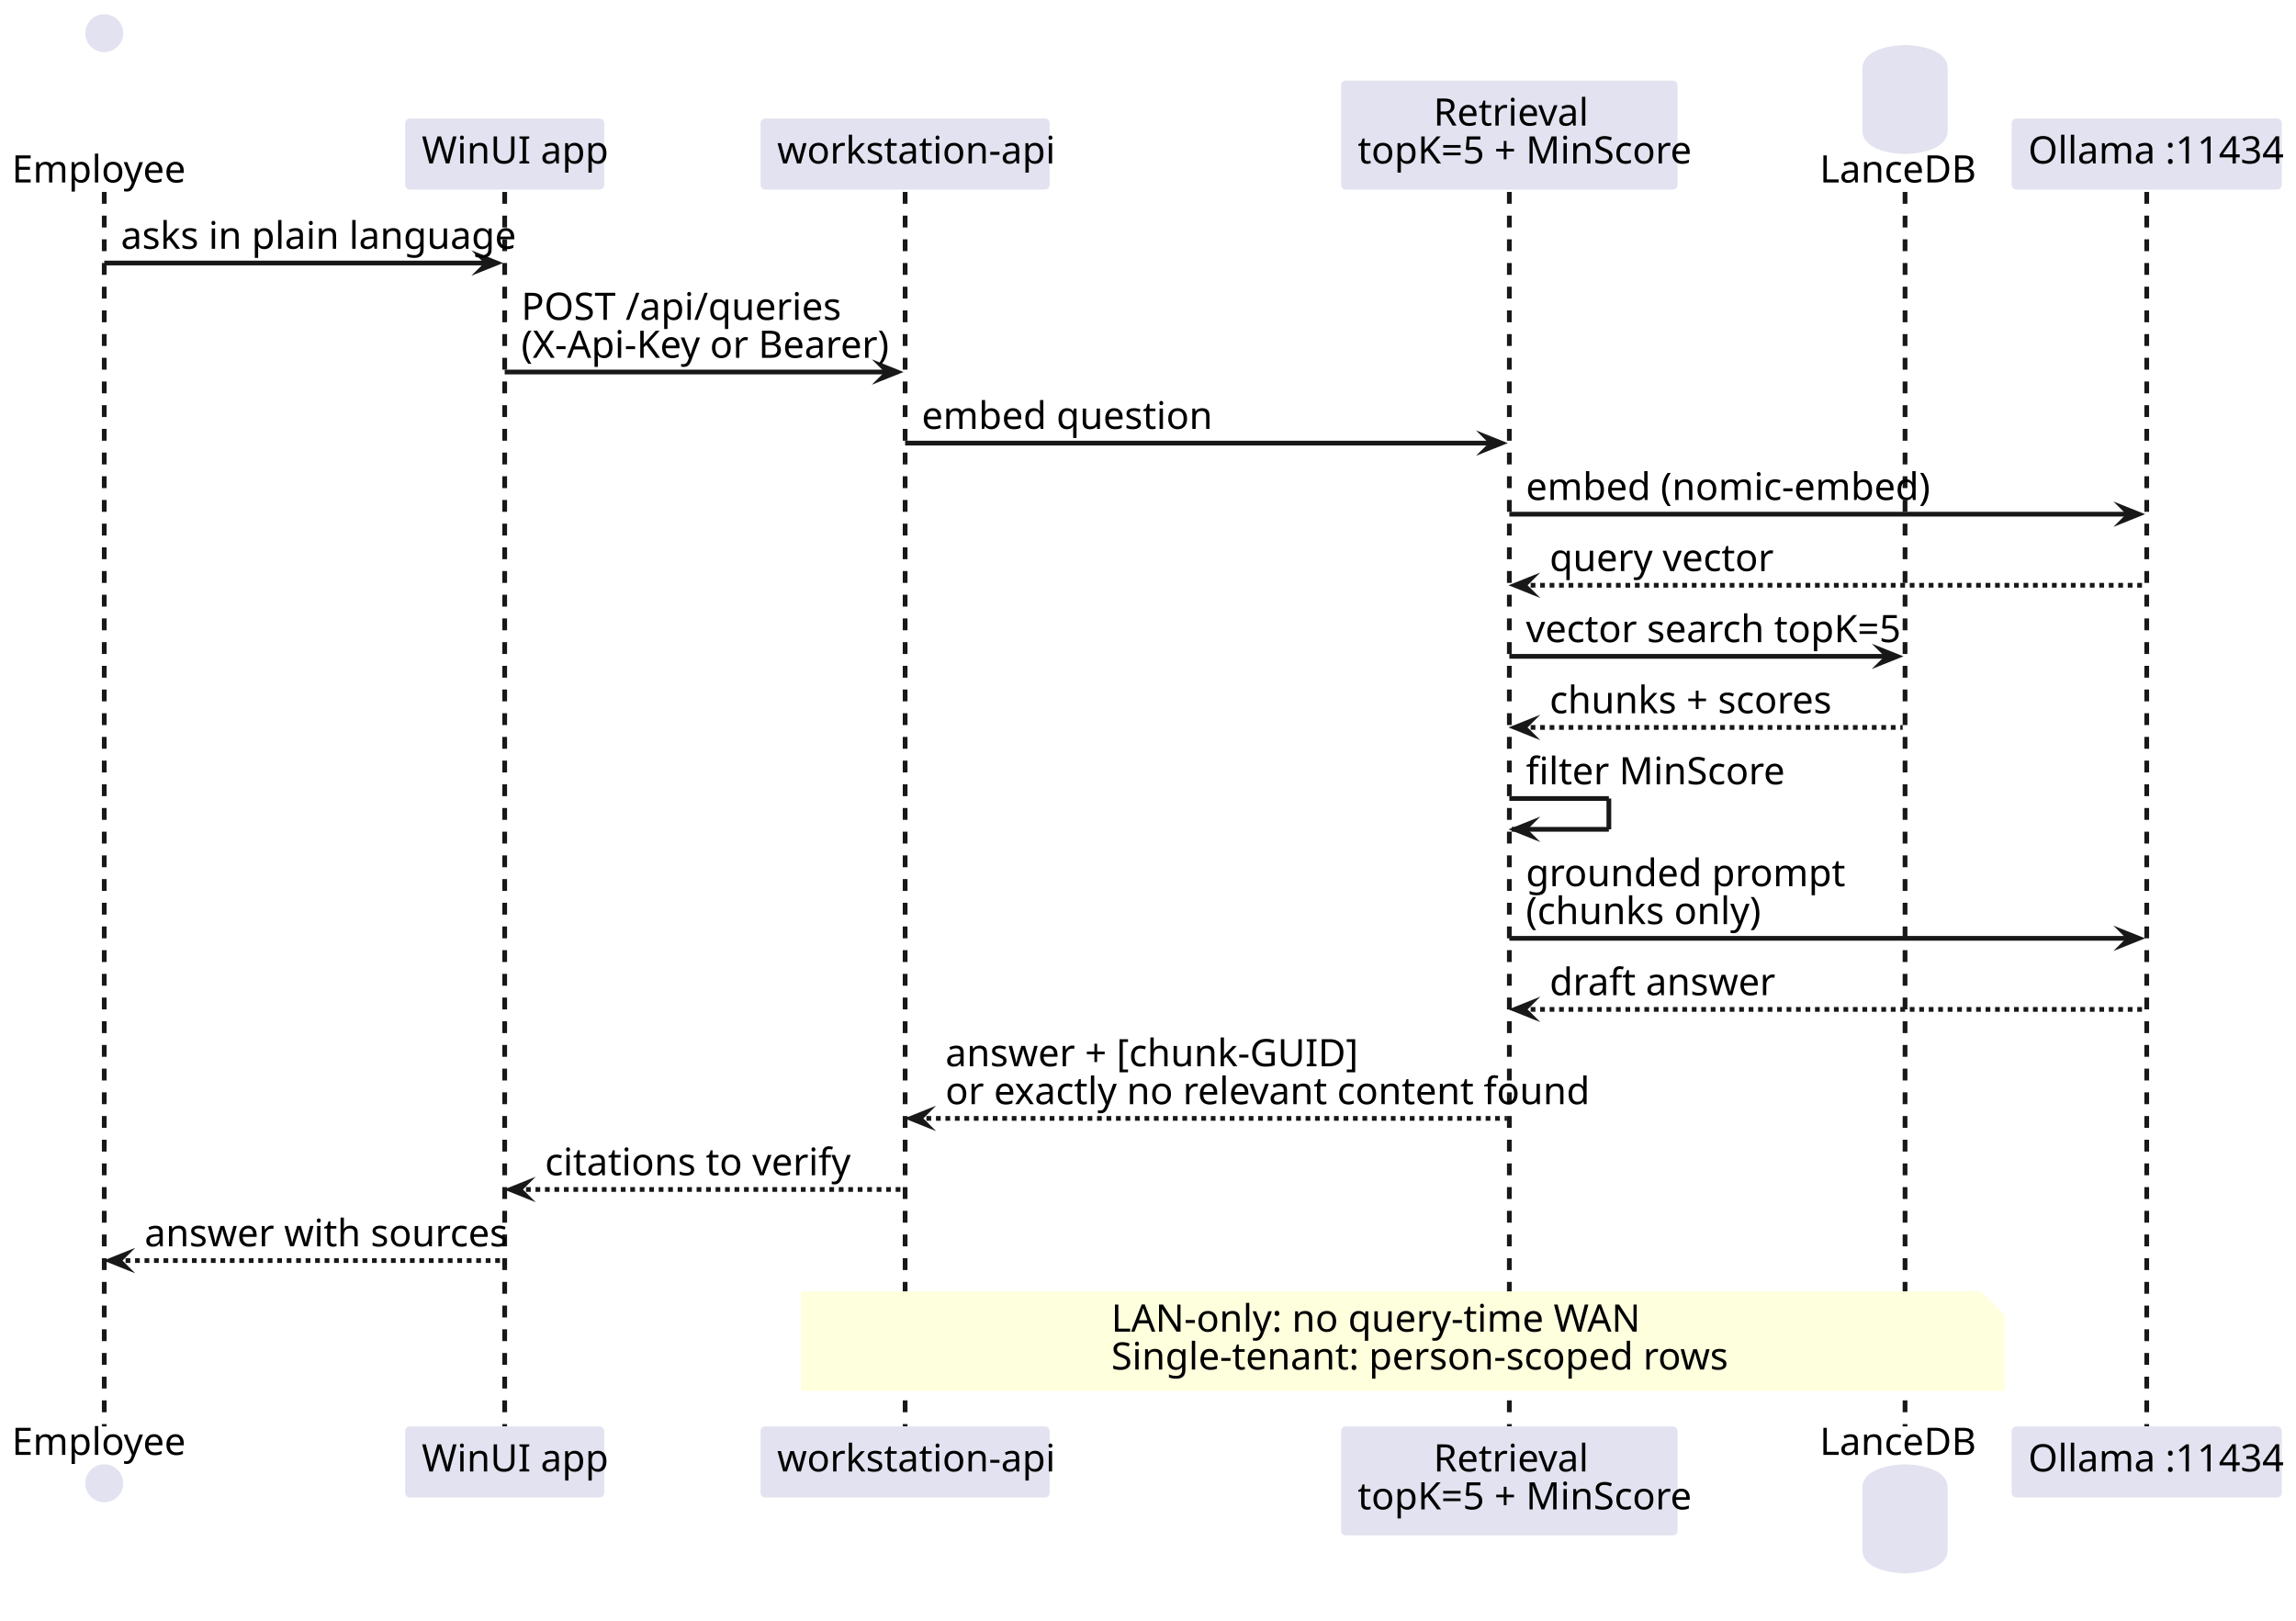
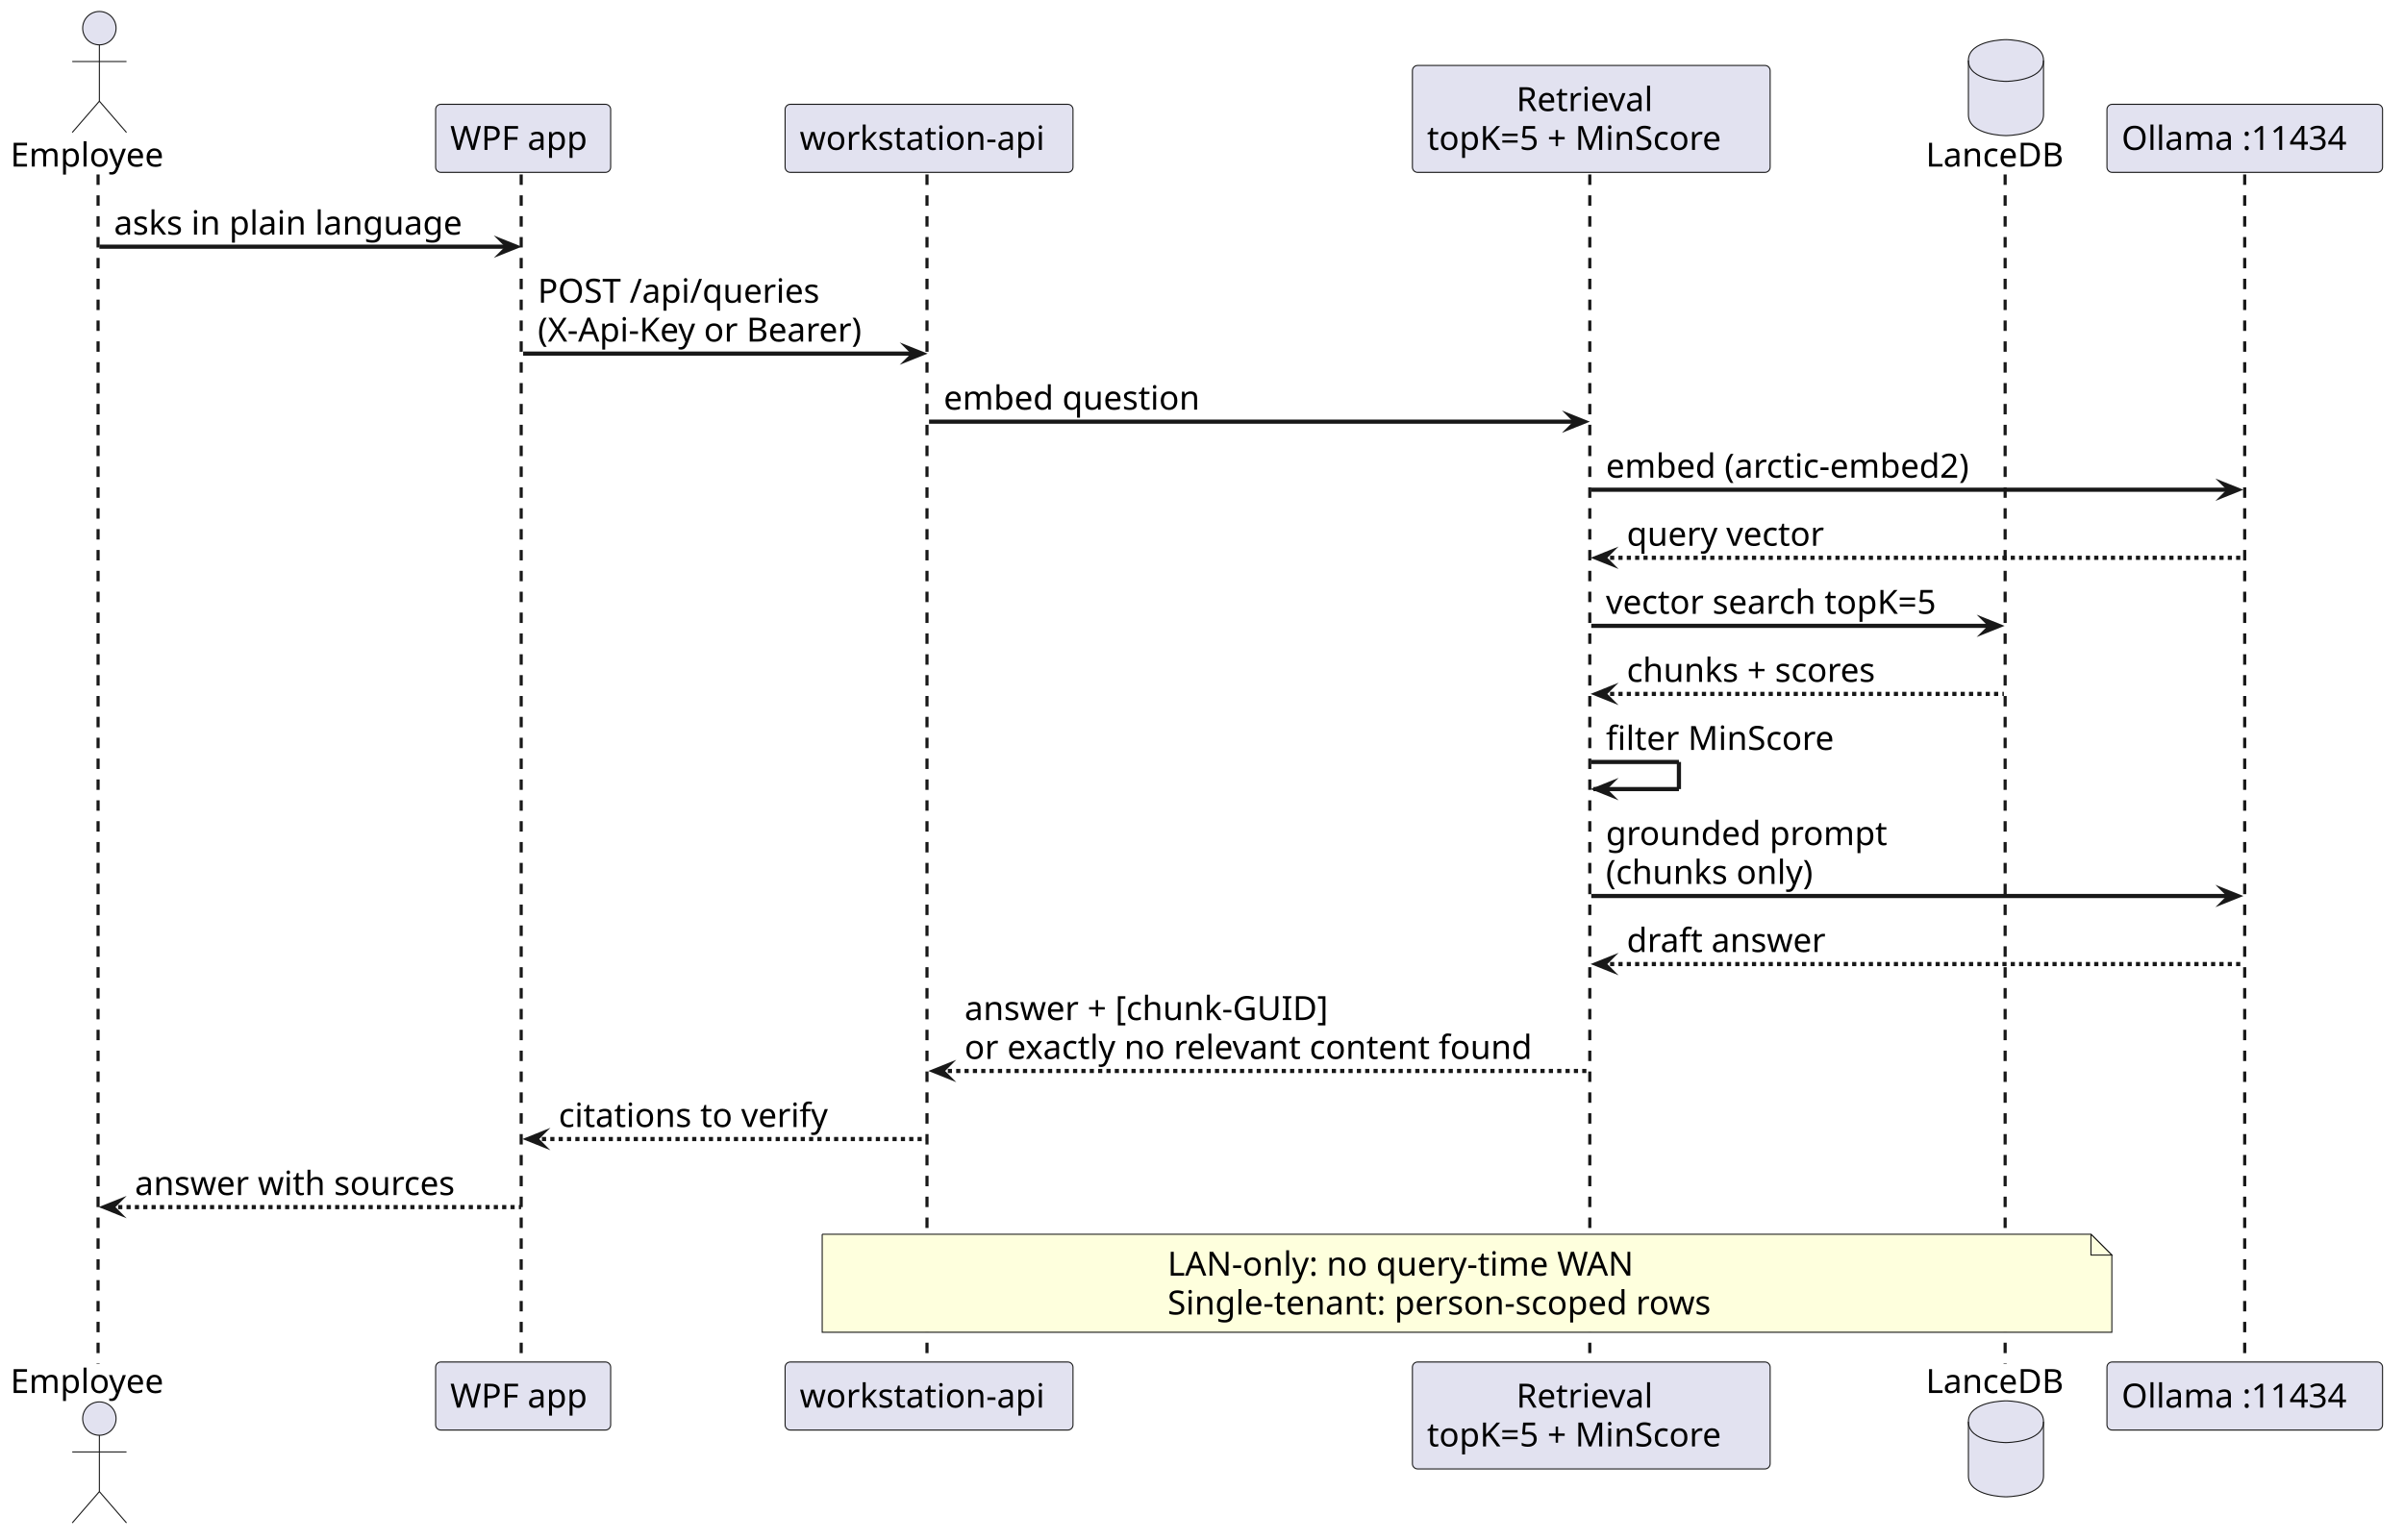
- <svg xmlns="http://www.w3.org/2000/svg" version="1.1" style="width:969px;height:684px;background:#FFFFFF;" width="969px" height="684px" viewBox="0 0 969 684" zoomAndPan="magnify" preserveAspectRatio="none" contentStyleType="text/css">
+ <svg xmlns="http://www.w3.org/2000/svg" contentStyleType="text/css" data-diagram-type="SEQUENCE" height="738px" preserveAspectRatio="none" style="width:1152px;height:738px;background:#FFFFFF;" version="1.1" viewBox="0 0 1152 738" width="1152px" zoomAndPan="magnify">
  <defs />
-   <g font-family="sans-serif" lengthAdjust="spacing">
-     <g>
-       <rect x="40" y="81" width="8" height="521" fill="#000" fill-opacity="0" />
-       <line x1="44" y1="81" x2="44" y2="602" style="stroke:#181818;stroke-width:2;stroke-dasharray:5,5;" />
+   <g>
+     <g class="participant-lifeline" data-entity-uid="part1" data-qualified-name="employee" data-source-line="16" id="part1-lifeline">
+       <g>
+         <rect fill="#000000" fill-opacity="0" height="570.25" width="8" x="43.621" y="83.625" />
+         <line style="stroke:#181818;stroke-width:1.5;stroke-dasharray:5,5;" x1="47" x2="47" y1="83.625" y2="653.875" />
+       </g>
    </g>
-     <g>
-       <rect x="209" y="81" width="8" height="521" fill="#000" fill-opacity="0" />
-       <line x1="213" y1="81" x2="213" y2="602" style="stroke:#181818;stroke-width:2;stroke-dasharray:5,5;" />
+     <g class="participant-lifeline" data-entity-uid="part2" data-qualified-name="app" data-source-line="17" id="part2-lifeline">
+       <g>
+         <rect fill="#000000" fill-opacity="0" height="570.25" width="8" x="246.691" y="83.625" />
+         <line style="stroke:#181818;stroke-width:1.5;stroke-dasharray:5,5;" x1="249.754" x2="249.754" y1="83.625" y2="653.875" />
+       </g>
    </g>
-     <g>
-       <rect x="378" y="81" width="8" height="521" fill="#000" fill-opacity="0" />
-       <line x1="382" y1="81" x2="382" y2="602" style="stroke:#181818;stroke-width:2;stroke-dasharray:5,5;" />
+     <g class="participant-lifeline" data-entity-uid="part3" data-qualified-name="api" data-source-line="18" id="part3-lifeline">
+       <g>
+         <rect fill="#000000" fill-opacity="0" height="570.25" width="8" x="441.199" y="83.625" />
+         <line style="stroke:#181818;stroke-width:1.5;stroke-dasharray:5,5;" x1="444.219" x2="444.219" y1="83.625" y2="653.875" />
+       </g>
    </g>
-     <g>
-       <rect x="633" y="81" width="8" height="521" fill="#000" fill-opacity="0" />
-       <line x1="637" y1="81" x2="637" y2="602" style="stroke:#181818;stroke-width:2;stroke-dasharray:5,5;" />
+     <g class="participant-lifeline" data-entity-uid="part4" data-qualified-name="retrieval" data-source-line="19" id="part4-lifeline">
+       <g>
+         <rect fill="#000000" fill-opacity="0" height="570.25" width="8" x="758.543" y="83.625" />
+         <line style="stroke:#181818;stroke-width:1.5;stroke-dasharray:5,5;" x1="761.828" x2="761.828" y1="83.625" y2="653.875" />
+       </g>
    </g>
-     <g>
-       <rect x="800" y="81" width="8" height="521" fill="#000" fill-opacity="0" />
-       <line x1="804" y1="81" x2="804" y2="602" style="stroke:#181818;stroke-width:2;stroke-dasharray:5,5;" />
+     <g class="participant-lifeline" data-entity-uid="part5" data-qualified-name="lancedb" data-source-line="20" id="part5-lifeline">
+       <g>
+         <rect fill="#000000" fill-opacity="0" height="570.25" width="8" x="957.262" y="83.625" />
+         <line style="stroke:#181818;stroke-width:1.5;stroke-dasharray:5,5;" x1="960.863" x2="960.863" y1="83.625" y2="653.875" />
+       </g>
    </g>
-     <g>
-       <rect x="903" y="81" width="8" height="521" fill="#000" fill-opacity="0" />
-       <line x1="906" y1="81" x2="906" y2="602" style="stroke:#181818;stroke-width:2;stroke-dasharray:5,5;" />
+     <g class="participant-lifeline" data-entity-uid="part6" data-qualified-name="ollama" data-source-line="21" id="part6-lifeline">
+       <g>
+         <rect fill="#000000" fill-opacity="0" height="570.25" width="8" x="1071.688" y="83.625" />
+         <line style="stroke:#181818;stroke-width:1.5;stroke-dasharray:5,5;" x1="1075.66" x2="1075.66" y1="83.625" y2="653.875" />
+       </g>
    </g>
-     <text x="5" y="77" fill="#000" font-size="16" textLength="71">Employee</text>
-     <ellipse cx="44" cy="14" rx="8" ry="8" fill="#E2E2F0" />
-     <path d="M44,22 L44,48 M31,30 L57,30 M44,48 L31,64 M44,48 L57,64" fill="none" />
-     <rect x="171" y="50" width="84" height="30" fill="#E2E2F0" rx="2" ry="2" />
-     <text x="178" y="69" fill="#000" font-size="16" textLength="70">WinUI app</text>
-     <rect x="321" y="50" width="122" height="30" fill="#E2E2F0" rx="2" ry="2" />
-     <text x="328" y="69" fill="#000" font-size="16" textLength="108">workstation-api</text>
-     <rect x="566" y="34" width="142" height="46" fill="#E2E2F0" rx="2" ry="2" />
-     <text x="605" y="53" fill="#000" font-size="16" textLength="63">Retrieval</text>
-     <text x="573" y="69" fill="#000" font-size="16" textLength="128">topK=5 + MinScore</text>
-     <text x="768" y="77" fill="#000" font-size="16" textLength="66">LanceDB</text>
-     <path d="M786,29 C786,19 804,19 804,19 C804,19 822,19 822,29 L822,55 C822,65 804,65 804,65 C804,65 786,65 786,55 L786,29" fill="#E2E2F0" />
-     <path d="M786,29 C786,39 804,39 804,39 C804,39 822,39 822,29" fill="none" />
-     <rect x="849" y="50" width="114" height="30" fill="#E2E2F0" rx="2" ry="2" />
-     <text x="856" y="69" fill="#000" font-size="16" textLength="100">Ollama :11434</text>
-     <text x="5" y="614" fill="#000" font-size="16" textLength="71">Employee</text>
-     <ellipse cx="44" cy="626" rx="8" ry="8" fill="#E2E2F0" />
-     <path d="M44,634 L44,662 M31,642 L57,642 M44,662 L31,676 M44,662 L57,676" fill="none" />
-     <rect x="171" y="602" width="84" height="30" fill="#E2E2F0" rx="2" ry="2" />
-     <text x="178" y="621" fill="#000" font-size="16" textLength="70">WinUI app</text>
-     <rect x="321" y="602" width="122" height="30" fill="#E2E2F0" rx="2" ry="2" />
-     <text x="328" y="621" fill="#000" font-size="16" textLength="108">workstation-api</text>
-     <rect x="566" y="602" width="142" height="46" fill="#E2E2F0" rx="2" ry="2" />
-     <text x="605" y="621" fill="#000" font-size="16" textLength="63">Retrieval</text>
-     <text x="573" y="637" fill="#000" font-size="16" textLength="128">topK=5 + MinScore</text>
-     <text x="768" y="614" fill="#000" font-size="16" textLength="66">LanceDB</text>
-     <path d="M786,628 C786,618 804,618 804,618 C804,618 822,618 822,628 L822,654 C822,664 804,664 804,664 C804,664 786,664 786,654 L786,628" fill="#E2E2F0" />
-     <path d="M786,628 C786,638 804,638 804,638 C804,638 822,638 822,628" fill="none" />
-     <rect x="849" y="602" width="114" height="30" fill="#E2E2F0" rx="2" ry="2" />
-     <text x="856" y="621" fill="#000" font-size="16" textLength="100">Ollama :11434</text>
-     <polygon points="201,107,211,111,201,115,205,111" fill="#181818" style="stroke:#181818;stroke-width:1;stroke-linejoin:miter;stroke-miterlimit:10;" />
-     <line x1="44" y1="111" x2="207" y2="111" style="stroke:#181818;stroke-width:2;" />
-     <text x="51" y="105" fill="#000" font-size="16" textLength="145">asks in plain language</text>
-     <polygon points="370,153,380,157,370,161,374,157" fill="#181818" style="stroke:#181818;stroke-width:1;stroke-linejoin:miter;stroke-miterlimit:10;" />
-     <line x1="213" y1="157" x2="376" y2="157" style="stroke:#181818;stroke-width:2;" />
-     <text x="220" y="135" fill="#000" font-size="16" textLength="126">POST /api/queries</text>
-     <text x="220" y="151" fill="#000" font-size="16" textLength="145">(X-Api-Key or Bearer)</text>
-     <polygon points="625,183,635,187,625,191,629,187" fill="#181818" style="stroke:#181818;stroke-width:1;stroke-linejoin:miter;stroke-miterlimit:10;" />
-     <line x1="382" y1="187" x2="631" y2="187" style="stroke:#181818;stroke-width:2;" />
-     <text x="389" y="181" fill="#000" font-size="16" textLength="109">embed question</text>
-     <polygon points="894,213,904,217,894,221,898,217" fill="#181818" style="stroke:#181818;stroke-width:1;stroke-linejoin:miter;stroke-miterlimit:10;" />
-     <line x1="637" y1="217" x2="900" y2="217" style="stroke:#181818;stroke-width:2;" />
-     <text x="644" y="211" fill="#000" font-size="16" textLength="156">embed (nomic-embed)</text>
-     <polygon points="648,243,638,247,648,251,644,247" fill="#181818" style="stroke:#181818;stroke-width:1;stroke-linejoin:miter;stroke-miterlimit:10;" />
-     <line x1="642" y1="247" x2="905" y2="247" style="stroke:#181818;stroke-width:2;stroke-dasharray:2,2;" />
-     <text x="654" y="241" fill="#000" font-size="16" textLength="84">query vector</text>
-     <polygon points="792,273,802,277,792,281,796,277" fill="#181818" style="stroke:#181818;stroke-width:1;stroke-linejoin:miter;stroke-miterlimit:10;" />
-     <line x1="637" y1="277" x2="798" y2="277" style="stroke:#181818;stroke-width:2;" />
-     <text x="644" y="271" fill="#000" font-size="16" textLength="143">vector search topK=5</text>
-     <polygon points="648,303,638,307,648,311,644,307" fill="#181818" style="stroke:#181818;stroke-width:1;stroke-linejoin:miter;stroke-miterlimit:10;" />
-     <line x1="642" y1="307" x2="803" y2="307" style="stroke:#181818;stroke-width:2;stroke-dasharray:2,2;" />
-     <text x="654" y="301" fill="#000" font-size="16" textLength="107">chunks + scores</text>
-     <line x1="637" y1="337" x2="679" y2="337" style="stroke:#181818;stroke-width:2;" />
-     <line x1="679" y1="337" x2="679" y2="350" style="stroke:#181818;stroke-width:2;" />
-     <line x1="638" y1="350" x2="679" y2="350" style="stroke:#181818;stroke-width:2;" />
-     <polygon points="648,346,638,350,648,354,644,350" fill="#181818" style="stroke:#181818;stroke-width:1;stroke-linejoin:miter;stroke-miterlimit:10;" />
-     <text x="644" y="331" fill="#000" font-size="16" textLength="98">filter MinScore</text>
-     <polygon points="894,392,904,396,894,400,898,396" fill="#181818" style="stroke:#181818;stroke-width:1;stroke-linejoin:miter;stroke-miterlimit:10;" />
-     <line x1="637" y1="396" x2="900" y2="396" style="stroke:#181818;stroke-width:2;" />
-     <text x="644" y="374" fill="#000" font-size="16" textLength="117">grounded prompt</text>
-     <text x="644" y="390" fill="#000" font-size="16" textLength="91">(chunks only)</text>
-     <polygon points="648,422,638,426,648,430,644,426" fill="#181818" style="stroke:#181818;stroke-width:1;stroke-linejoin:miter;stroke-miterlimit:10;" />
-     <line x1="642" y1="426" x2="905" y2="426" style="stroke:#181818;stroke-width:2;stroke-dasharray:2,2;" />
-     <text x="654" y="420" fill="#000" font-size="16" textLength="84">draft answer</text>
-     <polygon points="393,468,383,472,393,476,389,472" fill="#181818" style="stroke:#181818;stroke-width:1;stroke-linejoin:miter;stroke-miterlimit:10;" />
-     <line x1="387" y1="472" x2="636" y2="472" style="stroke:#181818;stroke-width:2;stroke-dasharray:2,2;" />
-     <text x="399" y="450" fill="#000" font-size="16" textLength="158">answer + [chunk-GUID]</text>
-     <text x="399" y="466" fill="#000" font-size="16" textLength="231">or exactly no relevant content found</text>
-     <polygon points="224,498,214,502,224,506,220,502" fill="#181818" style="stroke:#181818;stroke-width:1;stroke-linejoin:miter;stroke-miterlimit:10;" />
-     <line x1="218" y1="502" x2="381" y2="502" style="stroke:#181818;stroke-width:2;stroke-dasharray:2,2;" />
-     <text x="230" y="496" fill="#000" font-size="16" textLength="110">citations to verify</text>
-     <polygon points="55,528,45,532,55,536,51,532" fill="#181818" style="stroke:#181818;stroke-width:1;stroke-linejoin:miter;stroke-miterlimit:10;" />
-     <line x1="49" y1="532" x2="212" y2="532" style="stroke:#181818;stroke-width:2;stroke-dasharray:2,2;" />
-     <text x="61" y="526" fill="#000" font-size="16" textLength="136">answer with sources</text>
-     <path d="M338,545 L338,587 L846,587 L846,555 L836,545 L338,545" fill="#FEFFDD" />
-     <path d="M836,545 L836,555 L846,555 L836,545" fill="#FEFFDD" />
-     <text x="469" y="562" fill="#000" font-size="16" textLength="201">LAN-only: no query-time WAN</text>
-     <text x="469" y="578" fill="#000" font-size="16" textLength="238">Single-tenant: person-scoped rows</text>
+     <g class="participant participant-head" data-entity-uid="part1" data-qualified-name="employee" data-source-line="16" id="part1-head">
+       <text fill="#000000" font-family="sans-serif" font-size="16" lengthAdjust="spacing" textLength="79.242" x="5" y="79.852">Employee</text>
+       <ellipse cx="47.621" cy="13.5" fill="#E2E2F0" rx="8" ry="8" style="stroke:#181818;stroke-width:0.5;" />
+       <path d="M47.621,21.5 L47.621,48.5 M34.621,29.5 L60.621,29.5 M47.621,48.5 L34.621,63.5 M47.621,48.5 L60.621,63.5" fill="none" style="stroke:#181818;stroke-width:0.5;" />
+     </g>
+     <g class="participant participant-tail" data-entity-uid="part1" data-qualified-name="employee" data-source-line="16" id="part1-tail">
+       <text fill="#000000" font-family="sans-serif" font-size="16" lengthAdjust="spacing" textLength="79.242" x="5" y="667.727">Employee</text>
+       <ellipse cx="47.621" cy="680" fill="#E2E2F0" rx="8" ry="8" style="stroke:#181818;stroke-width:0.5;" />
+       <path d="M47.621,688 L47.621,715 M34.621,696 L60.621,696 M47.621,715 L34.621,730 M47.621,715 L60.621,730" fill="none" style="stroke:#181818;stroke-width:0.5;" />
+     </g>
+     <g class="participant participant-head" data-entity-uid="part2" data-qualified-name="app" data-source-line="17" id="part2-head">
+       <rect fill="#E2E2F0" height="32.625" rx="2.5" ry="2.5" style="stroke:#181818;stroke-width:0.5;" width="83.875" x="208.754" y="50" />
+       <text fill="#000000" font-family="sans-serif" font-size="16" lengthAdjust="spacing" textLength="69.875" x="215.754" y="71.852">WPF app</text>
+     </g>
+     <g class="participant participant-tail" data-entity-uid="part2" data-qualified-name="app" data-source-line="17" id="part2-tail">
+       <rect fill="#E2E2F0" height="32.625" rx="2.5" ry="2.5" style="stroke:#181818;stroke-width:0.5;" width="83.875" x="208.754" y="652.875" />
+       <text fill="#000000" font-family="sans-serif" font-size="16" lengthAdjust="spacing" textLength="69.875" x="215.754" y="674.727">WPF app</text>
+     </g>
+     <g class="participant participant-head" data-entity-uid="part3" data-qualified-name="api" data-source-line="18" id="part3-head">
+       <rect fill="#E2E2F0" height="32.625" rx="2.5" ry="2.5" style="stroke:#181818;stroke-width:0.5;" width="137.961" x="376.219" y="50" />
+       <text fill="#000000" font-family="sans-serif" font-size="16" lengthAdjust="spacing" textLength="123.961" x="383.219" y="71.852">workstation-api</text>
+     </g>
+     <g class="participant participant-tail" data-entity-uid="part3" data-qualified-name="api" data-source-line="18" id="part3-tail">
+       <rect fill="#E2E2F0" height="32.625" rx="2.5" ry="2.5" style="stroke:#181818;stroke-width:0.5;" width="137.961" x="376.219" y="652.875" />
+       <text fill="#000000" font-family="sans-serif" font-size="16" lengthAdjust="spacing" textLength="123.961" x="383.219" y="674.727">workstation-api</text>
+     </g>
+     <g class="participant participant-head" data-entity-uid="part4" data-qualified-name="retrieval" data-source-line="19" id="part4-head">
+       <rect fill="#E2E2F0" height="51.25" rx="2.5" ry="2.5" style="stroke:#181818;stroke-width:0.5;" width="171.43" x="676.828" y="31.375" />
+       <text fill="#000000" font-family="sans-serif" font-size="16" lengthAdjust="spacing" textLength="71.82" x="726.633" y="53.227">Retrieval</text>
+       <text fill="#000000" font-family="sans-serif" font-size="16" lengthAdjust="spacing" textLength="157.43" x="683.828" y="71.852">topK=5 + MinScore</text>
+     </g>
+     <g class="participant participant-tail" data-entity-uid="part4" data-qualified-name="retrieval" data-source-line="19" id="part4-tail">
+       <rect fill="#E2E2F0" height="51.25" rx="2.5" ry="2.5" style="stroke:#181818;stroke-width:0.5;" width="171.43" x="676.828" y="652.875" />
+       <text fill="#000000" font-family="sans-serif" font-size="16" lengthAdjust="spacing" textLength="71.82" x="726.633" y="674.727">Retrieval</text>
+       <text fill="#000000" font-family="sans-serif" font-size="16" lengthAdjust="spacing" textLength="157.43" x="683.828" y="693.352">topK=5 + MinScore</text>
+     </g>
+     <g class="participant participant-head" data-entity-uid="part5" data-qualified-name="lancedb" data-source-line="20" id="part5-head">
+       <text fill="#000000" font-family="sans-serif" font-size="16" lengthAdjust="spacing" textLength="70.797" x="922.863" y="79.852">LanceDB</text>
+       <path d="M943.262,29 C943.262,19 961.262,19 961.262,19 C961.262,19 979.262,19 979.262,29 L979.262,55 C979.262,65 961.262,65 961.262,65 C961.262,65 943.262,65 943.262,55 L943.262,29" fill="#E2E2F0" style="stroke:#181818;stroke-width:0.5;" />
+       <path d="M943.262,29 C943.262,39 961.262,39 961.262,39 C961.262,39 979.262,39 979.262,29" fill="none" style="stroke:#181818;stroke-width:0.5;" />
+     </g>
+     <g class="participant participant-tail" data-entity-uid="part5" data-qualified-name="lancedb" data-source-line="20" id="part5-tail">
+       <text fill="#000000" font-family="sans-serif" font-size="16" lengthAdjust="spacing" textLength="70.797" x="922.863" y="667.727">LanceDB</text>
+       <path d="M943.262,681.5 C943.262,671.5 961.262,671.5 961.262,671.5 C961.262,671.5 979.262,671.5 979.262,681.5 L979.262,707.5 C979.262,717.5 961.262,717.5 961.262,717.5 C961.262,717.5 943.262,717.5 943.262,707.5 L943.262,681.5" fill="#E2E2F0" style="stroke:#181818;stroke-width:0.5;" />
+       <path d="M943.262,681.5 C943.262,691.5 961.262,691.5 961.262,691.5 C961.262,691.5 979.262,691.5 979.262,681.5" fill="none" style="stroke:#181818;stroke-width:0.5;" />
+     </g>
+     <g class="participant participant-head" data-entity-uid="part6" data-qualified-name="ollama" data-source-line="21" id="part6-head">
+       <rect fill="#E2E2F0" height="32.625" rx="2.5" ry="2.5" style="stroke:#181818;stroke-width:0.5;" width="132.055" x="1009.66" y="50" />
+       <text fill="#000000" font-family="sans-serif" font-size="16" lengthAdjust="spacing" textLength="118.055" x="1016.66" y="71.852">Ollama :11434</text>
+     </g>
+     <g class="participant participant-tail" data-entity-uid="part6" data-qualified-name="ollama" data-source-line="21" id="part6-tail">
+       <rect fill="#E2E2F0" height="32.625" rx="2.5" ry="2.5" style="stroke:#181818;stroke-width:0.5;" width="132.055" x="1009.66" y="652.875" />
+       <text fill="#000000" font-family="sans-serif" font-size="16" lengthAdjust="spacing" textLength="118.055" x="1016.66" y="674.727">Ollama :11434</text>
+     </g>
+     <g class="message" data-entity-1="part1" data-entity-2="part2" data-source-line="23" id="msg1">
+       <polygon fill="#181818" points="238.691,114.25,248.691,118.25,238.691,122.25,242.691,118.25" style="stroke:#181818;stroke-width:1;stroke-linejoin:miter;stroke-miterlimit:10;" />
+       <line style="stroke:#181818;stroke-width:2;" x1="47.621" x2="244.691" y1="118.25" y2="118.25" />
+       <text fill="#000000" font-family="sans-serif" font-size="16" lengthAdjust="spacing" textLength="179.07" x="54.621" y="112.477">asks in plain language</text>
+     </g>
+     <g class="message" data-entity-1="part2" data-entity-2="part3" data-source-line="24" id="msg2">
+       <polygon fill="#181818" points="433.199,165.5,443.199,169.5,433.199,173.5,437.199,169.5" style="stroke:#181818;stroke-width:1;stroke-linejoin:miter;stroke-miterlimit:10;" />
+       <line style="stroke:#181818;stroke-width:2;" x1="250.691" x2="439.199" y1="169.5" y2="169.5" />
+       <text fill="#000000" font-family="sans-serif" font-size="16" lengthAdjust="spacing" textLength="141.789" x="257.691" y="145.102">POST /api/queries</text>
+       <text fill="#000000" font-family="sans-serif" font-size="16" lengthAdjust="spacing" textLength="170.508" x="257.691" y="163.727">(X-Api-Key or Bearer)</text>
+     </g>
+     <g class="message" data-entity-1="part3" data-entity-2="part4" data-source-line="25" id="msg3">
+       <polygon fill="#181818" points="750.543,198.125,760.543,202.125,750.543,206.125,754.543,202.125" style="stroke:#181818;stroke-width:1;stroke-linejoin:miter;stroke-miterlimit:10;" />
+       <line style="stroke:#181818;stroke-width:2;" x1="445.199" x2="756.543" y1="202.125" y2="202.125" />
+       <text fill="#000000" font-family="sans-serif" font-size="16" lengthAdjust="spacing" textLength="129.797" x="452.199" y="196.352">embed question</text>
+     </g>
+     <g class="message" data-entity-1="part4" data-entity-2="part6" data-source-line="26" id="msg4">
+       <polygon fill="#181818" points="1063.688,230.75,1073.688,234.75,1063.688,238.75,1067.688,234.75" style="stroke:#181818;stroke-width:1;stroke-linejoin:miter;stroke-miterlimit:10;" />
+       <line style="stroke:#181818;stroke-width:2;" x1="762.543" x2="1069.688" y1="234.75" y2="234.75" />
+       <text fill="#000000" font-family="sans-serif" font-size="16" lengthAdjust="spacing" textLength="189.391" x="769.543" y="228.977">embed (arctic-embed2)</text>
+     </g>
+     <g class="message" data-entity-1="part6" data-entity-2="part4" data-source-line="27" id="msg5">
+       <polygon fill="#181818" points="773.543,263.375,763.543,267.375,773.543,271.375,769.543,267.375" style="stroke:#181818;stroke-width:1;stroke-linejoin:miter;stroke-miterlimit:10;" />
+       <line style="stroke:#181818;stroke-width:2;stroke-dasharray:2,2;" x1="767.543" x2="1074.688" y1="267.375" y2="267.375" />
+       <text fill="#000000" font-family="sans-serif" font-size="16" lengthAdjust="spacing" textLength="102.023" x="779.543" y="261.602">query vector</text>
+     </g>
+     <g class="message" data-entity-1="part4" data-entity-2="part5" data-source-line="28" id="msg6">
+       <polygon fill="#181818" points="949.262,296,959.262,300,949.262,304,953.262,300" style="stroke:#181818;stroke-width:1;stroke-linejoin:miter;stroke-miterlimit:10;" />
+       <line style="stroke:#181818;stroke-width:2;" x1="762.543" x2="955.262" y1="300" y2="300" />
+       <text fill="#000000" font-family="sans-serif" font-size="16" lengthAdjust="spacing" textLength="174.719" x="769.543" y="294.227">vector search topK=5</text>
+     </g>
+     <g class="message" data-entity-1="part5" data-entity-2="part4" data-source-line="29" id="msg7">
+       <polygon fill="#181818" points="773.543,328.625,763.543,332.625,773.543,336.625,769.543,332.625" style="stroke:#181818;stroke-width:1;stroke-linejoin:miter;stroke-miterlimit:10;" />
+       <line style="stroke:#181818;stroke-width:2;stroke-dasharray:2,2;" x1="767.543" x2="960.262" y1="332.625" y2="332.625" />
+       <text fill="#000000" font-family="sans-serif" font-size="16" lengthAdjust="spacing" textLength="132.078" x="779.543" y="326.852">chunks + scores</text>
+     </g>
+     <g class="message" data-entity-1="part4" data-entity-2="part4" data-source-line="30" id="msg8">
+       <line style="stroke:#181818;stroke-width:2;" x1="762.543" x2="804.543" y1="365.25" y2="365.25" />
+       <line style="stroke:#181818;stroke-width:2;" x1="804.543" x2="804.543" y1="365.25" y2="378.25" />
+       <line style="stroke:#181818;stroke-width:2;" x1="763.543" x2="804.543" y1="378.25" y2="378.25" />
+       <polygon fill="#181818" points="773.543,374.25,763.543,378.25,773.543,382.25,769.543,378.25" style="stroke:#181818;stroke-width:1;stroke-linejoin:miter;stroke-miterlimit:10;" />
+       <text fill="#000000" font-family="sans-serif" font-size="16" lengthAdjust="spacing" textLength="115.859" x="769.543" y="359.477">filter MinScore</text>
+     </g>
+     <g class="message" data-entity-1="part4" data-entity-2="part6" data-source-line="31" id="msg9">
+       <polygon fill="#181818" points="1063.688,425.5,1073.688,429.5,1063.688,433.5,1067.688,429.5" style="stroke:#181818;stroke-width:1;stroke-linejoin:miter;stroke-miterlimit:10;" />
+       <line style="stroke:#181818;stroke-width:2;" x1="762.543" x2="1069.688" y1="429.5" y2="429.5" />
+       <text fill="#000000" font-family="sans-serif" font-size="16" lengthAdjust="spacing" textLength="140.586" x="769.543" y="405.102">grounded prompt</text>
+       <text fill="#000000" font-family="sans-serif" font-size="16" lengthAdjust="spacing" textLength="108.234" x="769.543" y="423.727">(chunks only)</text>
+     </g>
+     <g class="message" data-entity-1="part6" data-entity-2="part4" data-source-line="32" id="msg10">
+       <polygon fill="#181818" points="773.543,458.125,763.543,462.125,773.543,466.125,769.543,462.125" style="stroke:#181818;stroke-width:1;stroke-linejoin:miter;stroke-miterlimit:10;" />
+       <line style="stroke:#181818;stroke-width:2;stroke-dasharray:2,2;" x1="767.543" x2="1074.688" y1="462.125" y2="462.125" />
+       <text fill="#000000" font-family="sans-serif" font-size="16" lengthAdjust="spacing" textLength="101.32" x="779.543" y="456.352">draft answer</text>
+     </g>
+     <g class="message" data-entity-1="part4" data-entity-2="part3" data-source-line="33" id="msg11">
+       <polygon fill="#181818" points="456.199,509.375,446.199,513.375,456.199,517.375,452.199,513.375" style="stroke:#181818;stroke-width:1;stroke-linejoin:miter;stroke-miterlimit:10;" />
+       <line style="stroke:#181818;stroke-width:2;stroke-dasharray:2,2;" x1="450.199" x2="761.543" y1="513.375" y2="513.375" />
+       <text fill="#000000" font-family="sans-serif" font-size="16" lengthAdjust="spacing" textLength="189.258" x="462.199" y="488.977">answer + [chunk-GUID]</text>
+       <text fill="#000000" font-family="sans-serif" font-size="16" lengthAdjust="spacing" textLength="293.344" x="462.199" y="507.602">or exactly no relevant content found</text>
+     </g>
+     <g class="message" data-entity-1="part3" data-entity-2="part2" data-source-line="34" id="msg12">
+       <polygon fill="#181818" points="261.691,542,251.691,546,261.691,550,257.691,546" style="stroke:#181818;stroke-width:1;stroke-linejoin:miter;stroke-miterlimit:10;" />
+       <line style="stroke:#181818;stroke-width:2;stroke-dasharray:2,2;" x1="255.691" x2="444.199" y1="546" y2="546" />
+       <text fill="#000000" font-family="sans-serif" font-size="16" lengthAdjust="spacing" textLength="139.977" x="267.691" y="540.227">citations to verify</text>
+     </g>
+     <g class="message" data-entity-1="part2" data-entity-2="part1" data-source-line="35" id="msg13">
+       <polygon fill="#181818" points="58.621,574.625,48.621,578.625,58.621,582.625,54.621,578.625" style="stroke:#181818;stroke-width:1;stroke-linejoin:miter;stroke-miterlimit:10;" />
+       <line style="stroke:#181818;stroke-width:2;stroke-dasharray:2,2;" x1="52.621" x2="249.691" y1="578.625" y2="578.625" />
+       <text fill="#000000" font-family="sans-serif" font-size="16" lengthAdjust="spacing" textLength="163.727" x="64.621" y="572.852">answer with sources</text>
+     </g>
+     <path d="M394,591.625 L394,638.625 L1012,638.625 L1012,601.625 L1002,591.625 L394,591.625" fill="#FEFFDD" style="stroke:#181818;stroke-width:0.5;" />
+     <path d="M1002,591.625 L1002,601.625 L1012,601.625 L1002,591.625" fill="#FEFFDD" style="stroke:#181818;stroke-width:0.5;" />
+     <text fill="#000000" font-family="sans-serif" font-size="16" lengthAdjust="spacing" textLength="238.867" x="559.479" y="611.477">LAN-only: no query-time WAN</text>
+     <text fill="#000000" font-family="sans-serif" font-size="16" lengthAdjust="spacing" textLength="278.484" x="559.479" y="630.102">Single-tenant: person-scoped rows</text>
  </g>
</svg>
